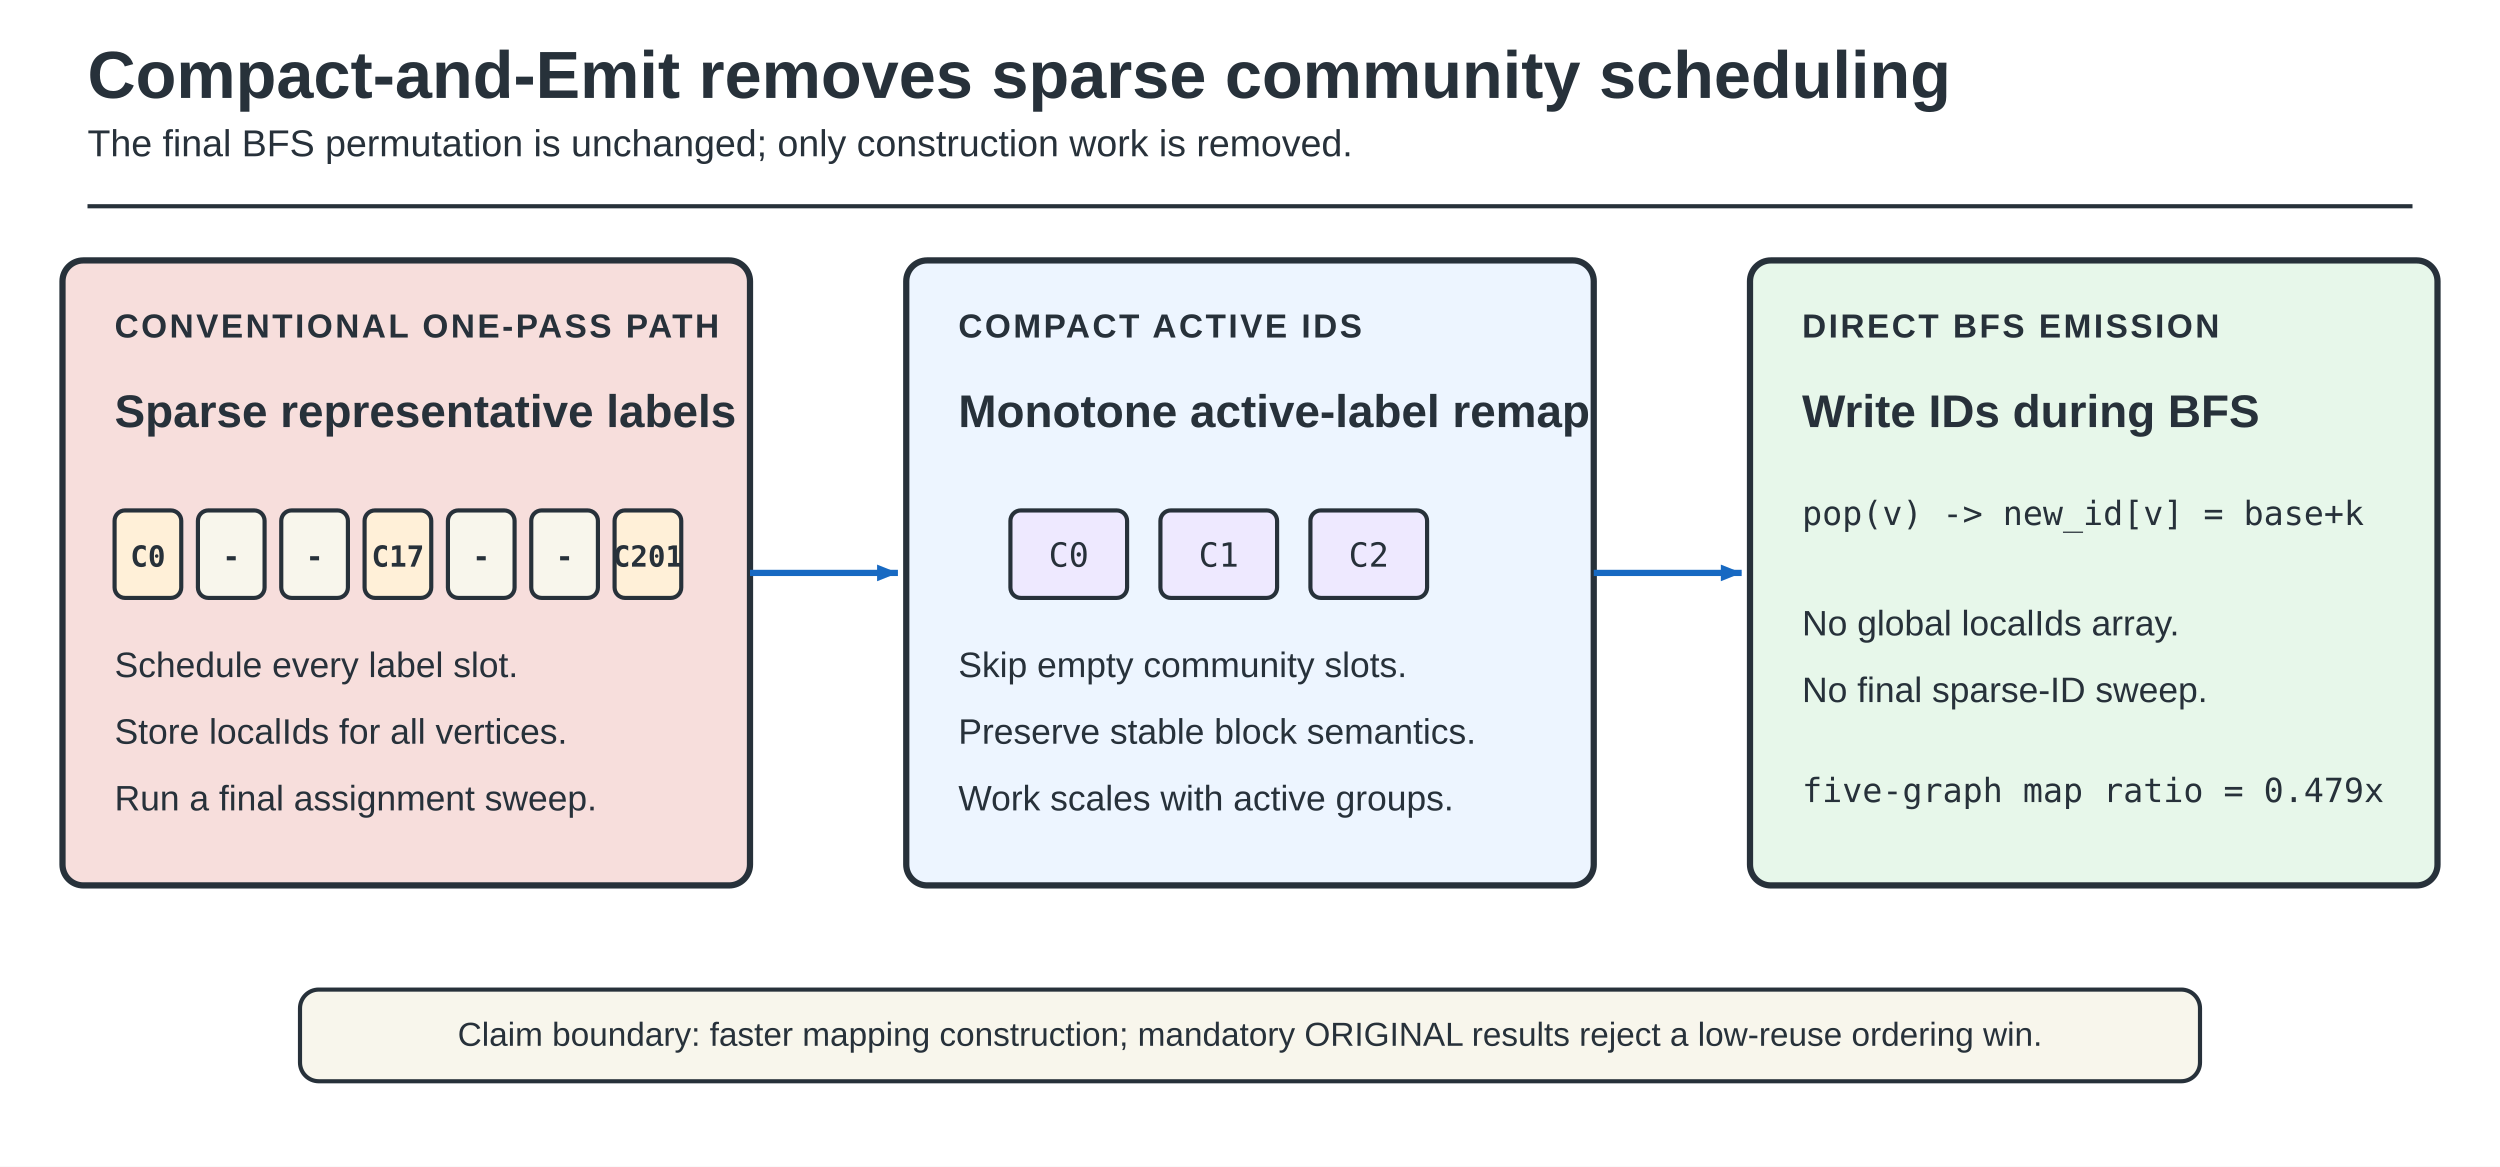
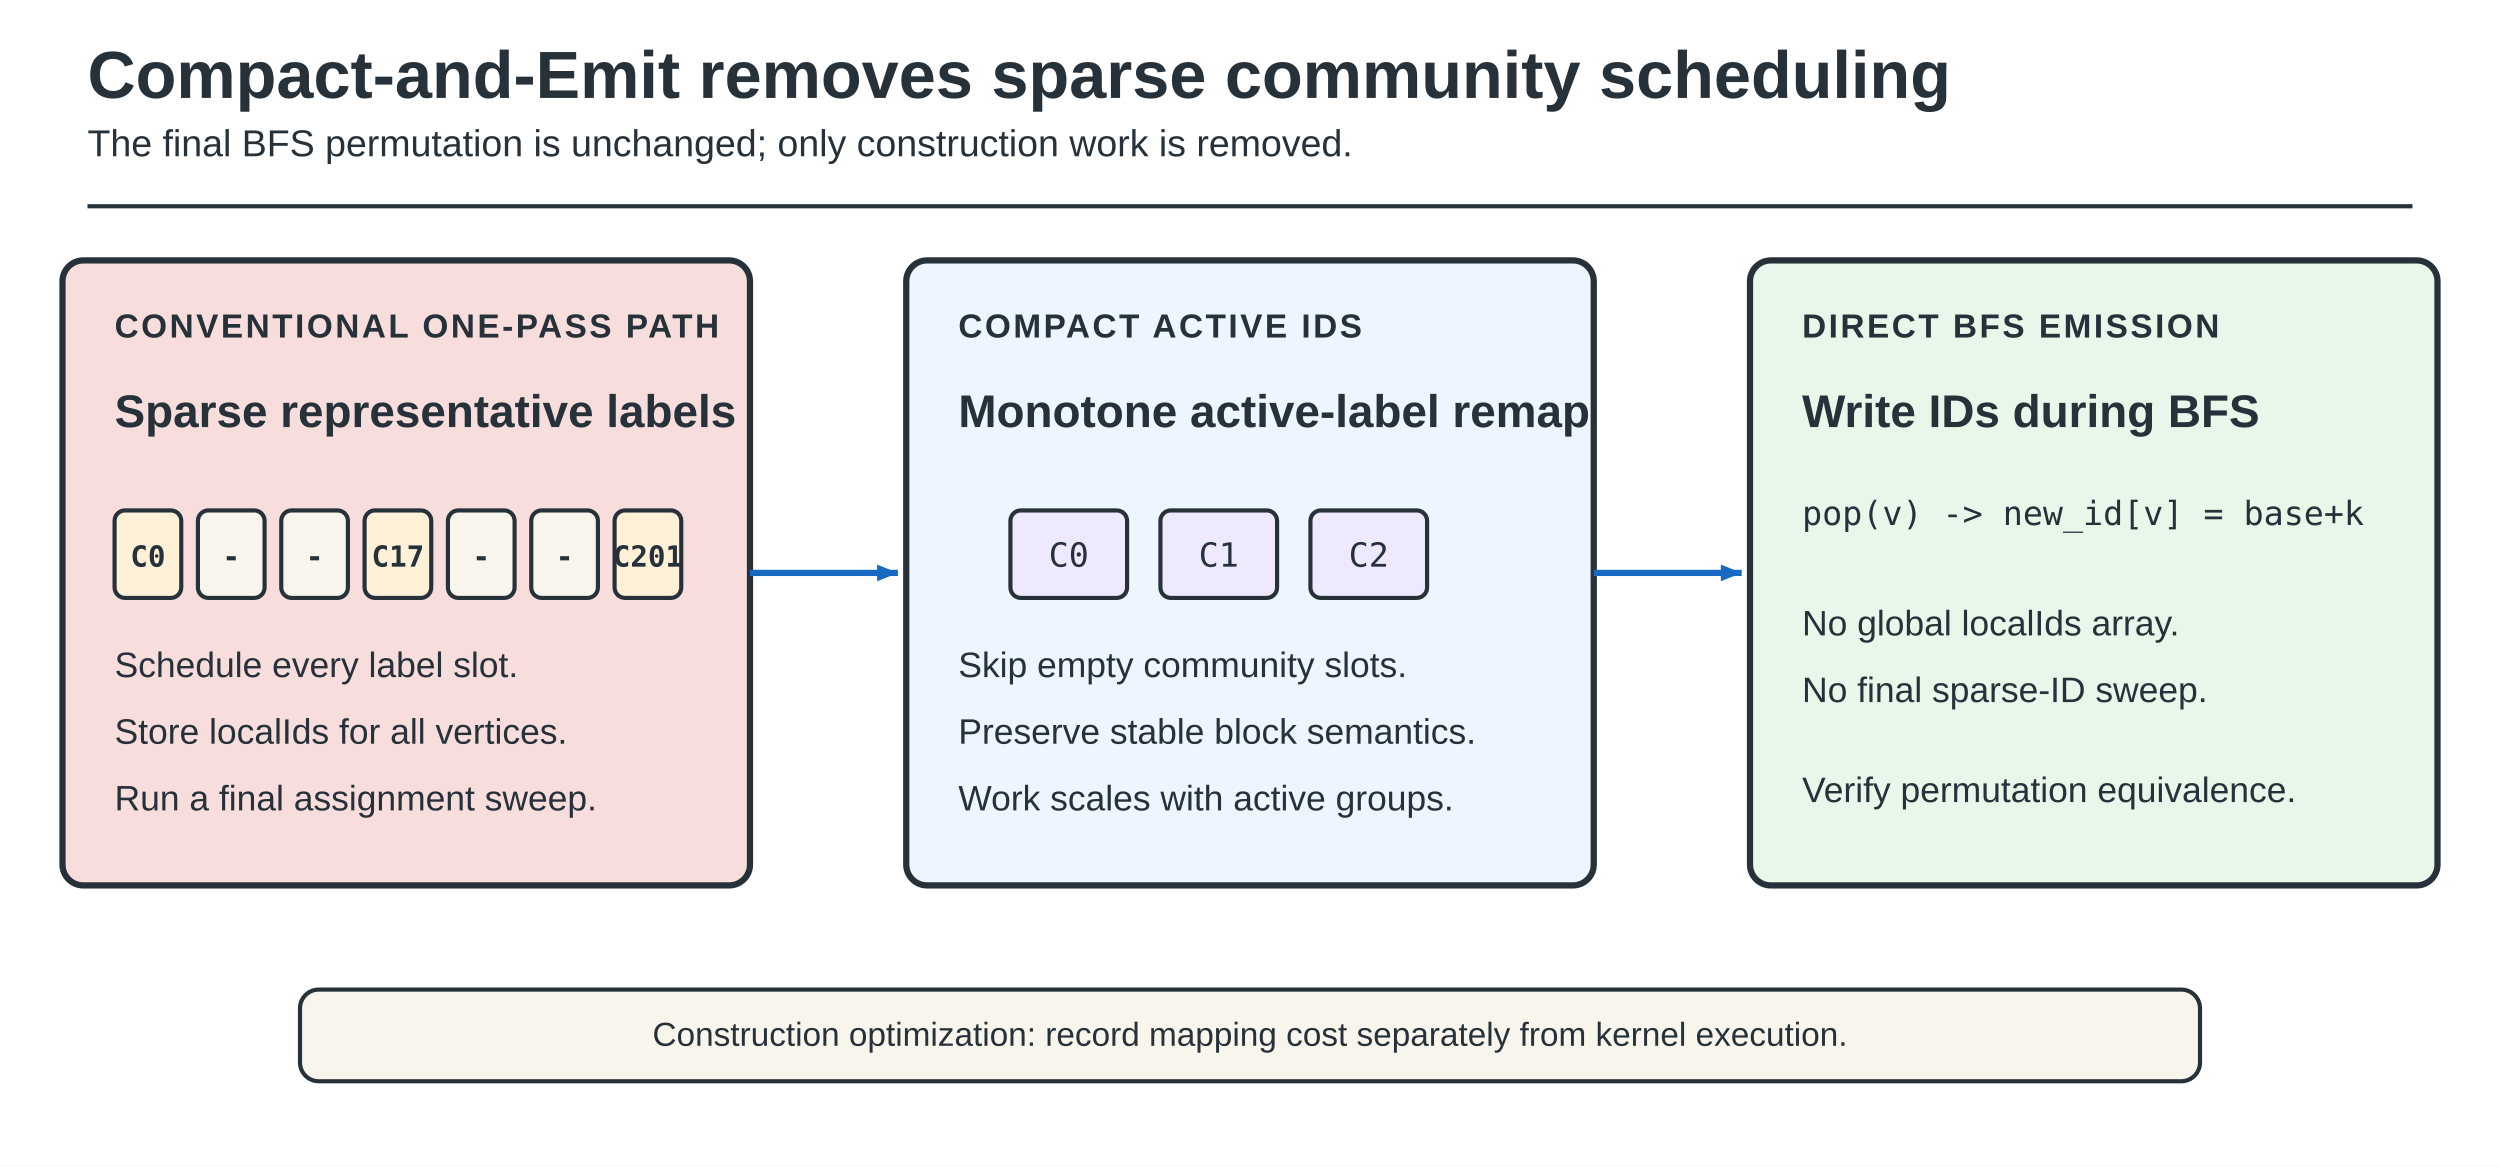
<svg xmlns="http://www.w3.org/2000/svg" width="1200" height="560" viewBox="0 0 1200 560" role="img" aria-labelledby="title desc" fill="#27313A" data-figure-schema="graphbrew-public/v4">
  <defs>
    <marker id="arrow" viewBox="0 0 10 8" markerWidth="10" markerHeight="8" refX="10" refY="4" orient="auto" markerUnits="userSpaceOnUse">
      <path d="M0 0 L10 4 L0 8 Z" fill="#1769C2" />
    </marker>
    <style>
      :root{color-scheme:light dark}
      @media(prefers-color-scheme:dark){
        [fill="#27313A"]{fill:#ECE7DD}[stroke="#27313A"]{stroke:#ECE7DD}
        [fill="#FFFFFF"]{fill:#1E2327}[fill="#F8F6EC"]{fill:#252A2E}
        [fill="#EDF5FF"]{fill:#273846}[fill="#E7F7EA"]{fill:#24382A}
        [fill="#FFF0D8"]{fill:#3B3122}[fill="#F7DEDC"]{fill:#3D292A}
        [fill="#EEE9FF"]{fill:#302C3C}[stroke="#9AA3AD"]{stroke:#747D86}
        [stroke="#1769C2"]{stroke:#63A8FF}[fill="#1769C2"]{fill:#63A8FF}
        [stroke="#B45309"]{stroke:#F0B35A}[stroke="#15803D"]{stroke:#63D68B}
        .arrow{stroke:#63A8FF!important}.edge{stroke:#ECE7DD!important}
      }
      .sans{font-family:Arial,Helvetica,sans-serif}
      .mono{font-family:"SFMono-Regular",Consolas,monospace}
      .title{font-size:32px;font-weight:700}.subtitle{font-size:18px}
      .domain{font-size:16px;font-weight:700;letter-spacing:1.2px}.heading{font-size:22px;font-weight:700}
      .label{font-size:18px;font-weight:700}.body{font-size:17px}.small{font-size:16px}.micro{font-size:14px;font-weight:700}
      .arrow{fill:none;stroke:#1769C2;stroke-width:3;marker-end:url(#arrow)}
      .edge{stroke:#27313A;stroke-width:2.2}
    </style>
  </defs>
  <rect width="1200" height="560" fill="#FFFFFF" />
  <text x="42" y="47" class="sans title">Compact-and-Emit removes sparse community scheduling</text>
  <text x="42" y="75" class="sans subtitle">The final BFS permutation is unchanged; only construction work is removed.</text>
  <line x1="42" y1="99" x2="1158" y2="99" stroke="#27313A" stroke-width="2" />
  <rect x="30" y="125" width="330" height="300" rx="10" fill="#F7DEDC" stroke="#27313A" stroke-width="3" />
  <text x="55" y="162" class="sans domain">CONVENTIONAL ONE-PASS PATH</text>
  <text x="55" y="205" class="sans heading">Sparse representative labels</text>
  <rect x="55" y="245" width="32" height="42" rx="5" fill="#FFF0D8" stroke="#27313A" stroke-width="2" />
  <text x="71" y="272" class="mono micro" text-anchor="middle">C0</text>
  <rect x="95" y="245" width="32" height="42" rx="5" fill="#F8F6EC" stroke="#27313A" stroke-width="2" />
  <text x="111" y="272" class="mono micro" text-anchor="middle">-</text>
  <rect x="135" y="245" width="32" height="42" rx="5" fill="#F8F6EC" stroke="#27313A" stroke-width="2" />
  <text x="151" y="272" class="mono micro" text-anchor="middle">-</text>
  <rect x="175" y="245" width="32" height="42" rx="5" fill="#FFF0D8" stroke="#27313A" stroke-width="2" />
  <text x="191" y="272" class="mono micro" text-anchor="middle">C17</text>
  <rect x="215" y="245" width="32" height="42" rx="5" fill="#F8F6EC" stroke="#27313A" stroke-width="2" />
  <text x="231" y="272" class="mono micro" text-anchor="middle">-</text>
  <rect x="255" y="245" width="32" height="42" rx="5" fill="#F8F6EC" stroke="#27313A" stroke-width="2" />
  <text x="271" y="272" class="mono micro" text-anchor="middle">-</text>
  <rect x="295" y="245" width="32" height="42" rx="5" fill="#FFF0D8" stroke="#27313A" stroke-width="2" />
  <text x="311" y="272" class="mono micro" text-anchor="middle">C201</text>
  <text x="55" y="325" class="sans body">Schedule every label slot.</text>
  <text x="55" y="357" class="sans body">Store localIds for all vertices.</text>
  <text x="55" y="389" class="sans body">Run a final assignment sweep.</text>
  <rect x="435" y="125" width="330" height="300" rx="10" fill="#EDF5FF" stroke="#27313A" stroke-width="3" />
  <text x="460" y="162" class="sans domain">COMPACT ACTIVE IDS</text>
  <text x="460" y="205" class="sans heading">Monotone active-label remap</text>
  <rect x="485" y="245" width="56" height="42" rx="5" fill="#EEE9FF" stroke="#27313A" stroke-width="2" />
  <text x="513" y="272" class="mono small" text-anchor="middle">C0</text>
  <rect x="557" y="245" width="56" height="42" rx="5" fill="#EEE9FF" stroke="#27313A" stroke-width="2" />
  <text x="585" y="272" class="mono small" text-anchor="middle">C1</text>
  <rect x="629" y="245" width="56" height="42" rx="5" fill="#EEE9FF" stroke="#27313A" stroke-width="2" />
  <text x="657" y="272" class="mono small" text-anchor="middle">C2</text>
  <text x="460" y="325" class="sans body">Skip empty community slots.</text>
  <text x="460" y="357" class="sans body">Preserve stable block semantics.</text>
  <text x="460" y="389" class="sans body">Work scales with active groups.</text>
  <rect x="840" y="125" width="330" height="300" rx="10" fill="#E7F7EA" stroke="#27313A" stroke-width="3" />
  <text x="865" y="162" class="sans domain">DIRECT BFS EMISSION</text>
  <text x="865" y="205" class="sans heading">Write IDs during BFS</text>
  <text x="865" y="252" class="mono small">pop(v) -&gt; new_id[v] = base+k</text>
  <text x="865" y="305" class="sans body">No global localIds array.</text>
  <text x="865" y="337" class="sans body">No final sparse-ID sweep.</text>
-   <text x="865" y="385" class="mono small">five-graph map ratio = 0.479x</text>
+   <text x="865" y="385" class="sans body">Verify permutation equivalence.</text>
  <path d="M360 275 H431" class="arrow" />
  <path d="M765 275 H836" class="arrow" />
  <rect x="144" y="475" width="912" height="44" rx="9" fill="#F8F6EC" stroke="#27313A" stroke-width="2" />
-   <text x="600" y="502" class="sans small" text-anchor="middle">Claim boundary: faster mapping construction; mandatory ORIGINAL results reject a low-reuse ordering win.</text>
+   <text x="600" y="502" class="sans small" text-anchor="middle">Construction optimization: record mapping cost separately from kernel execution.</text>
</svg>
